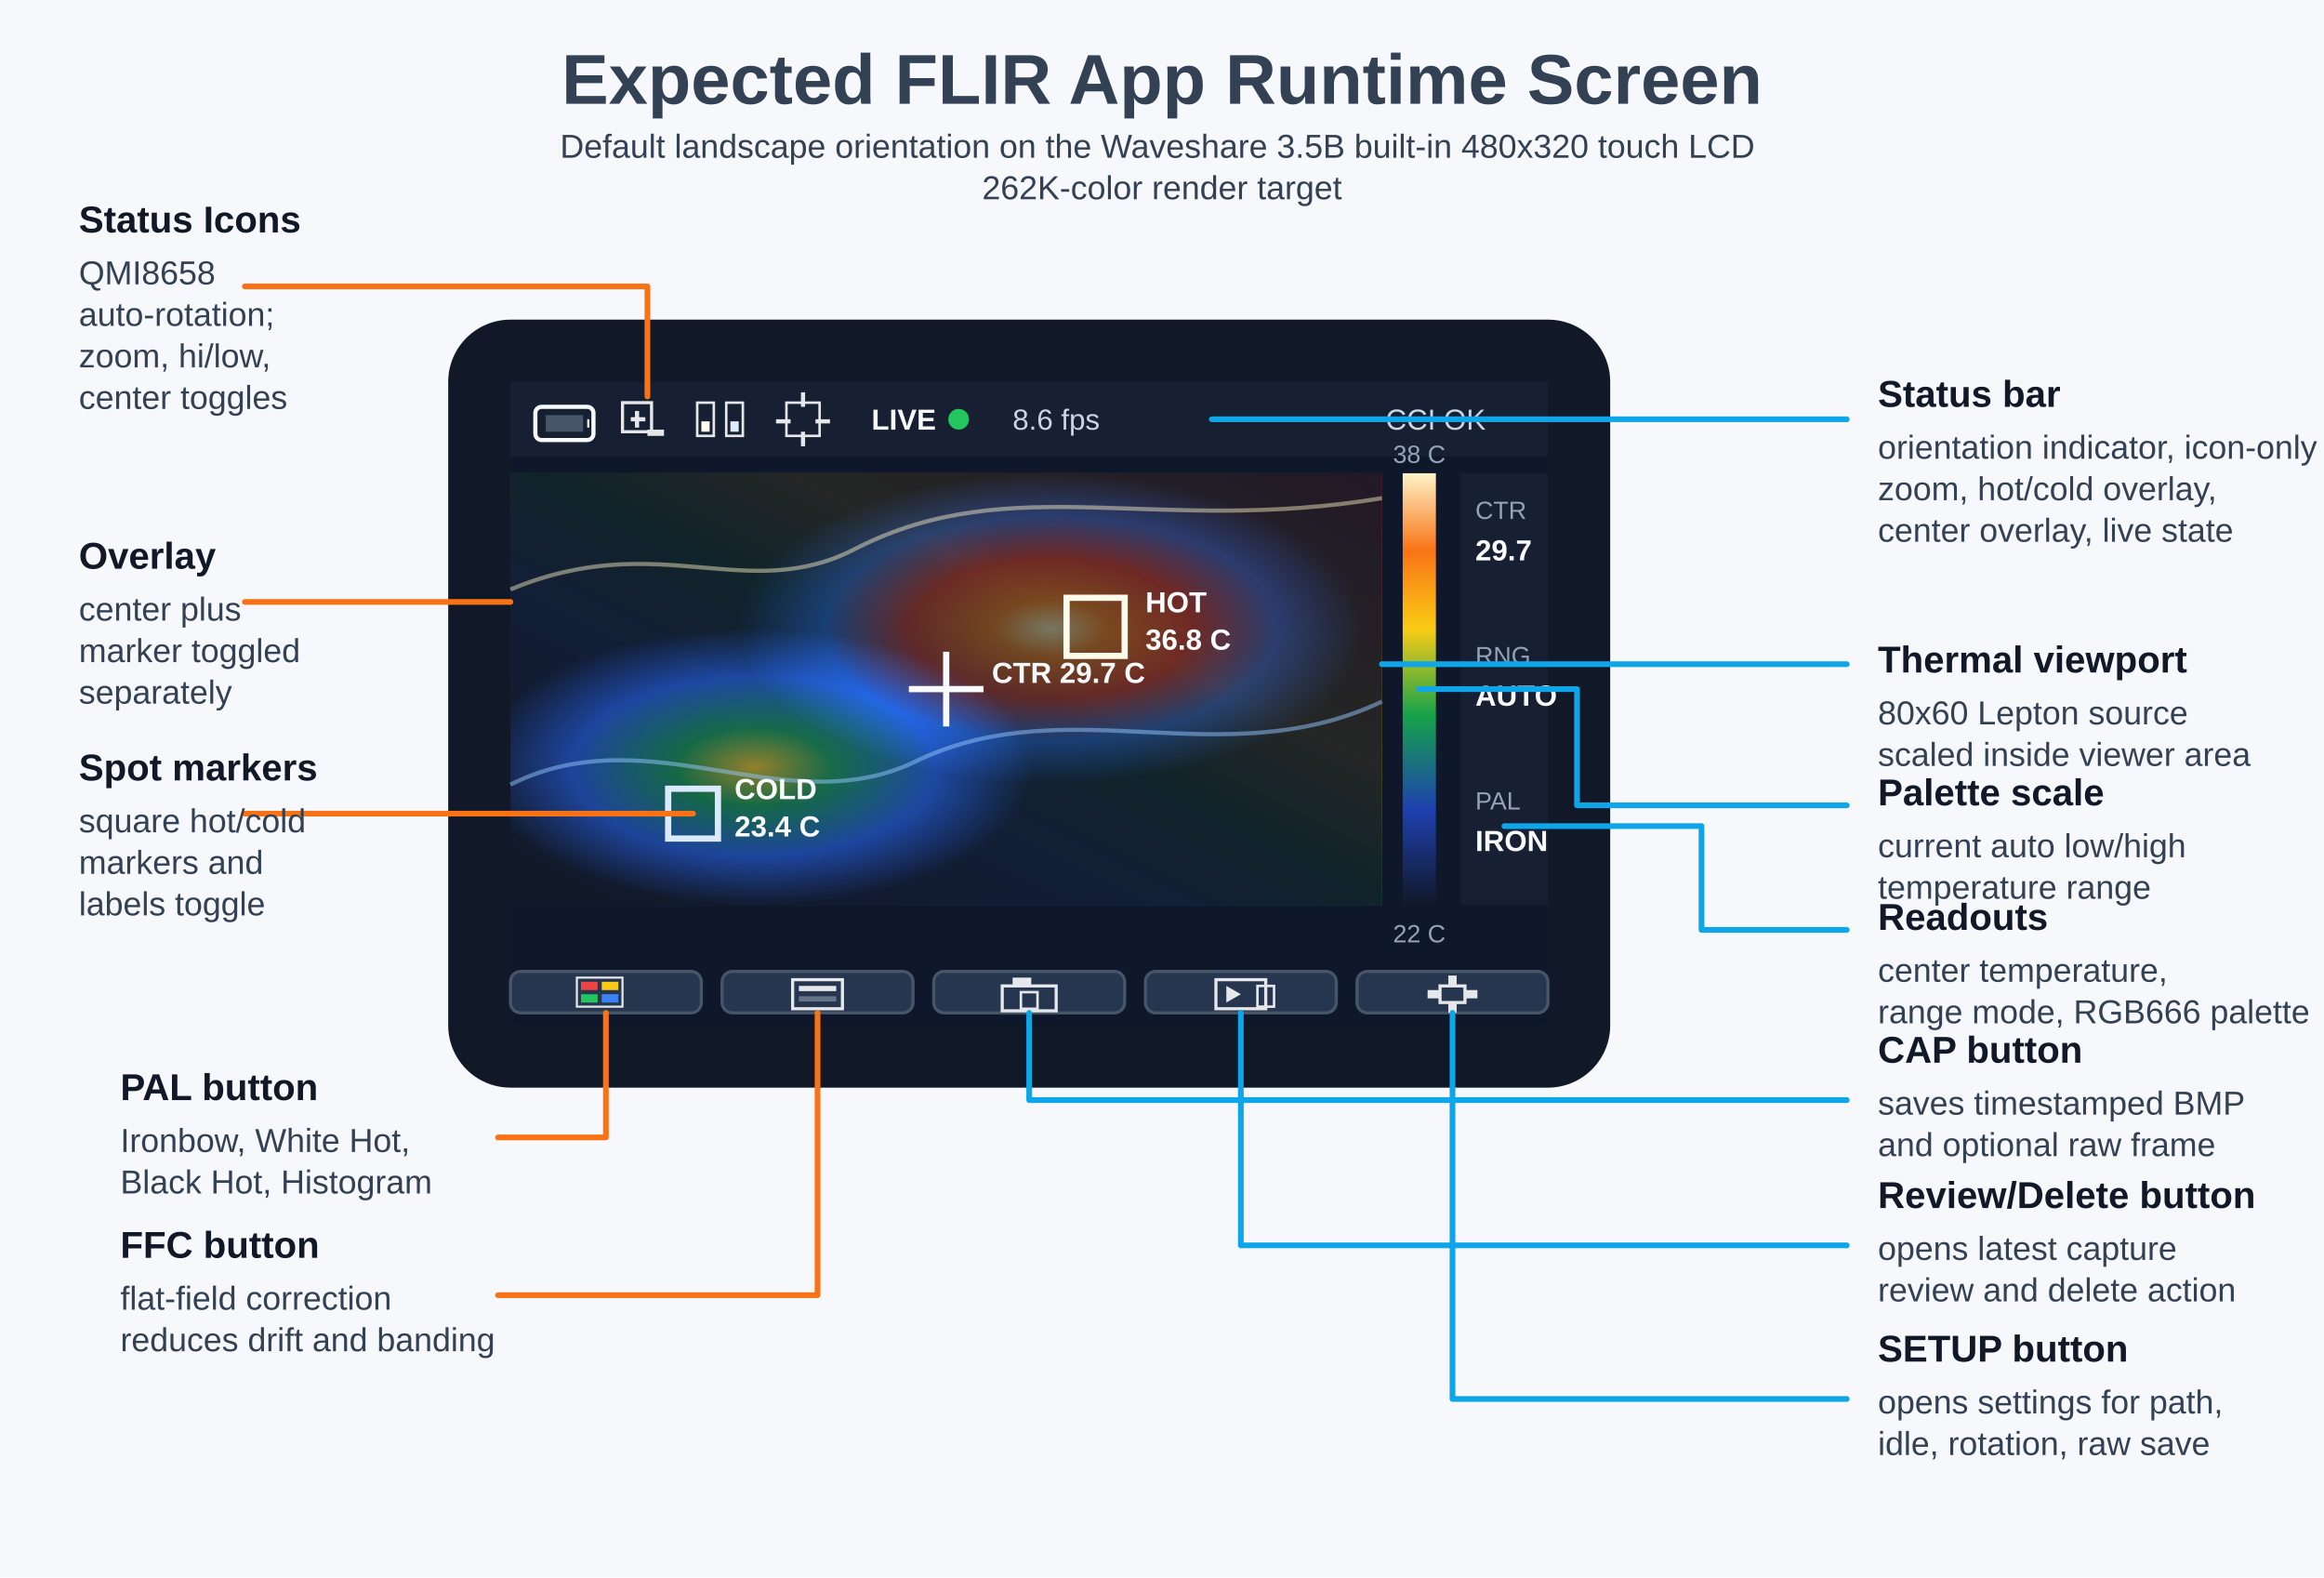
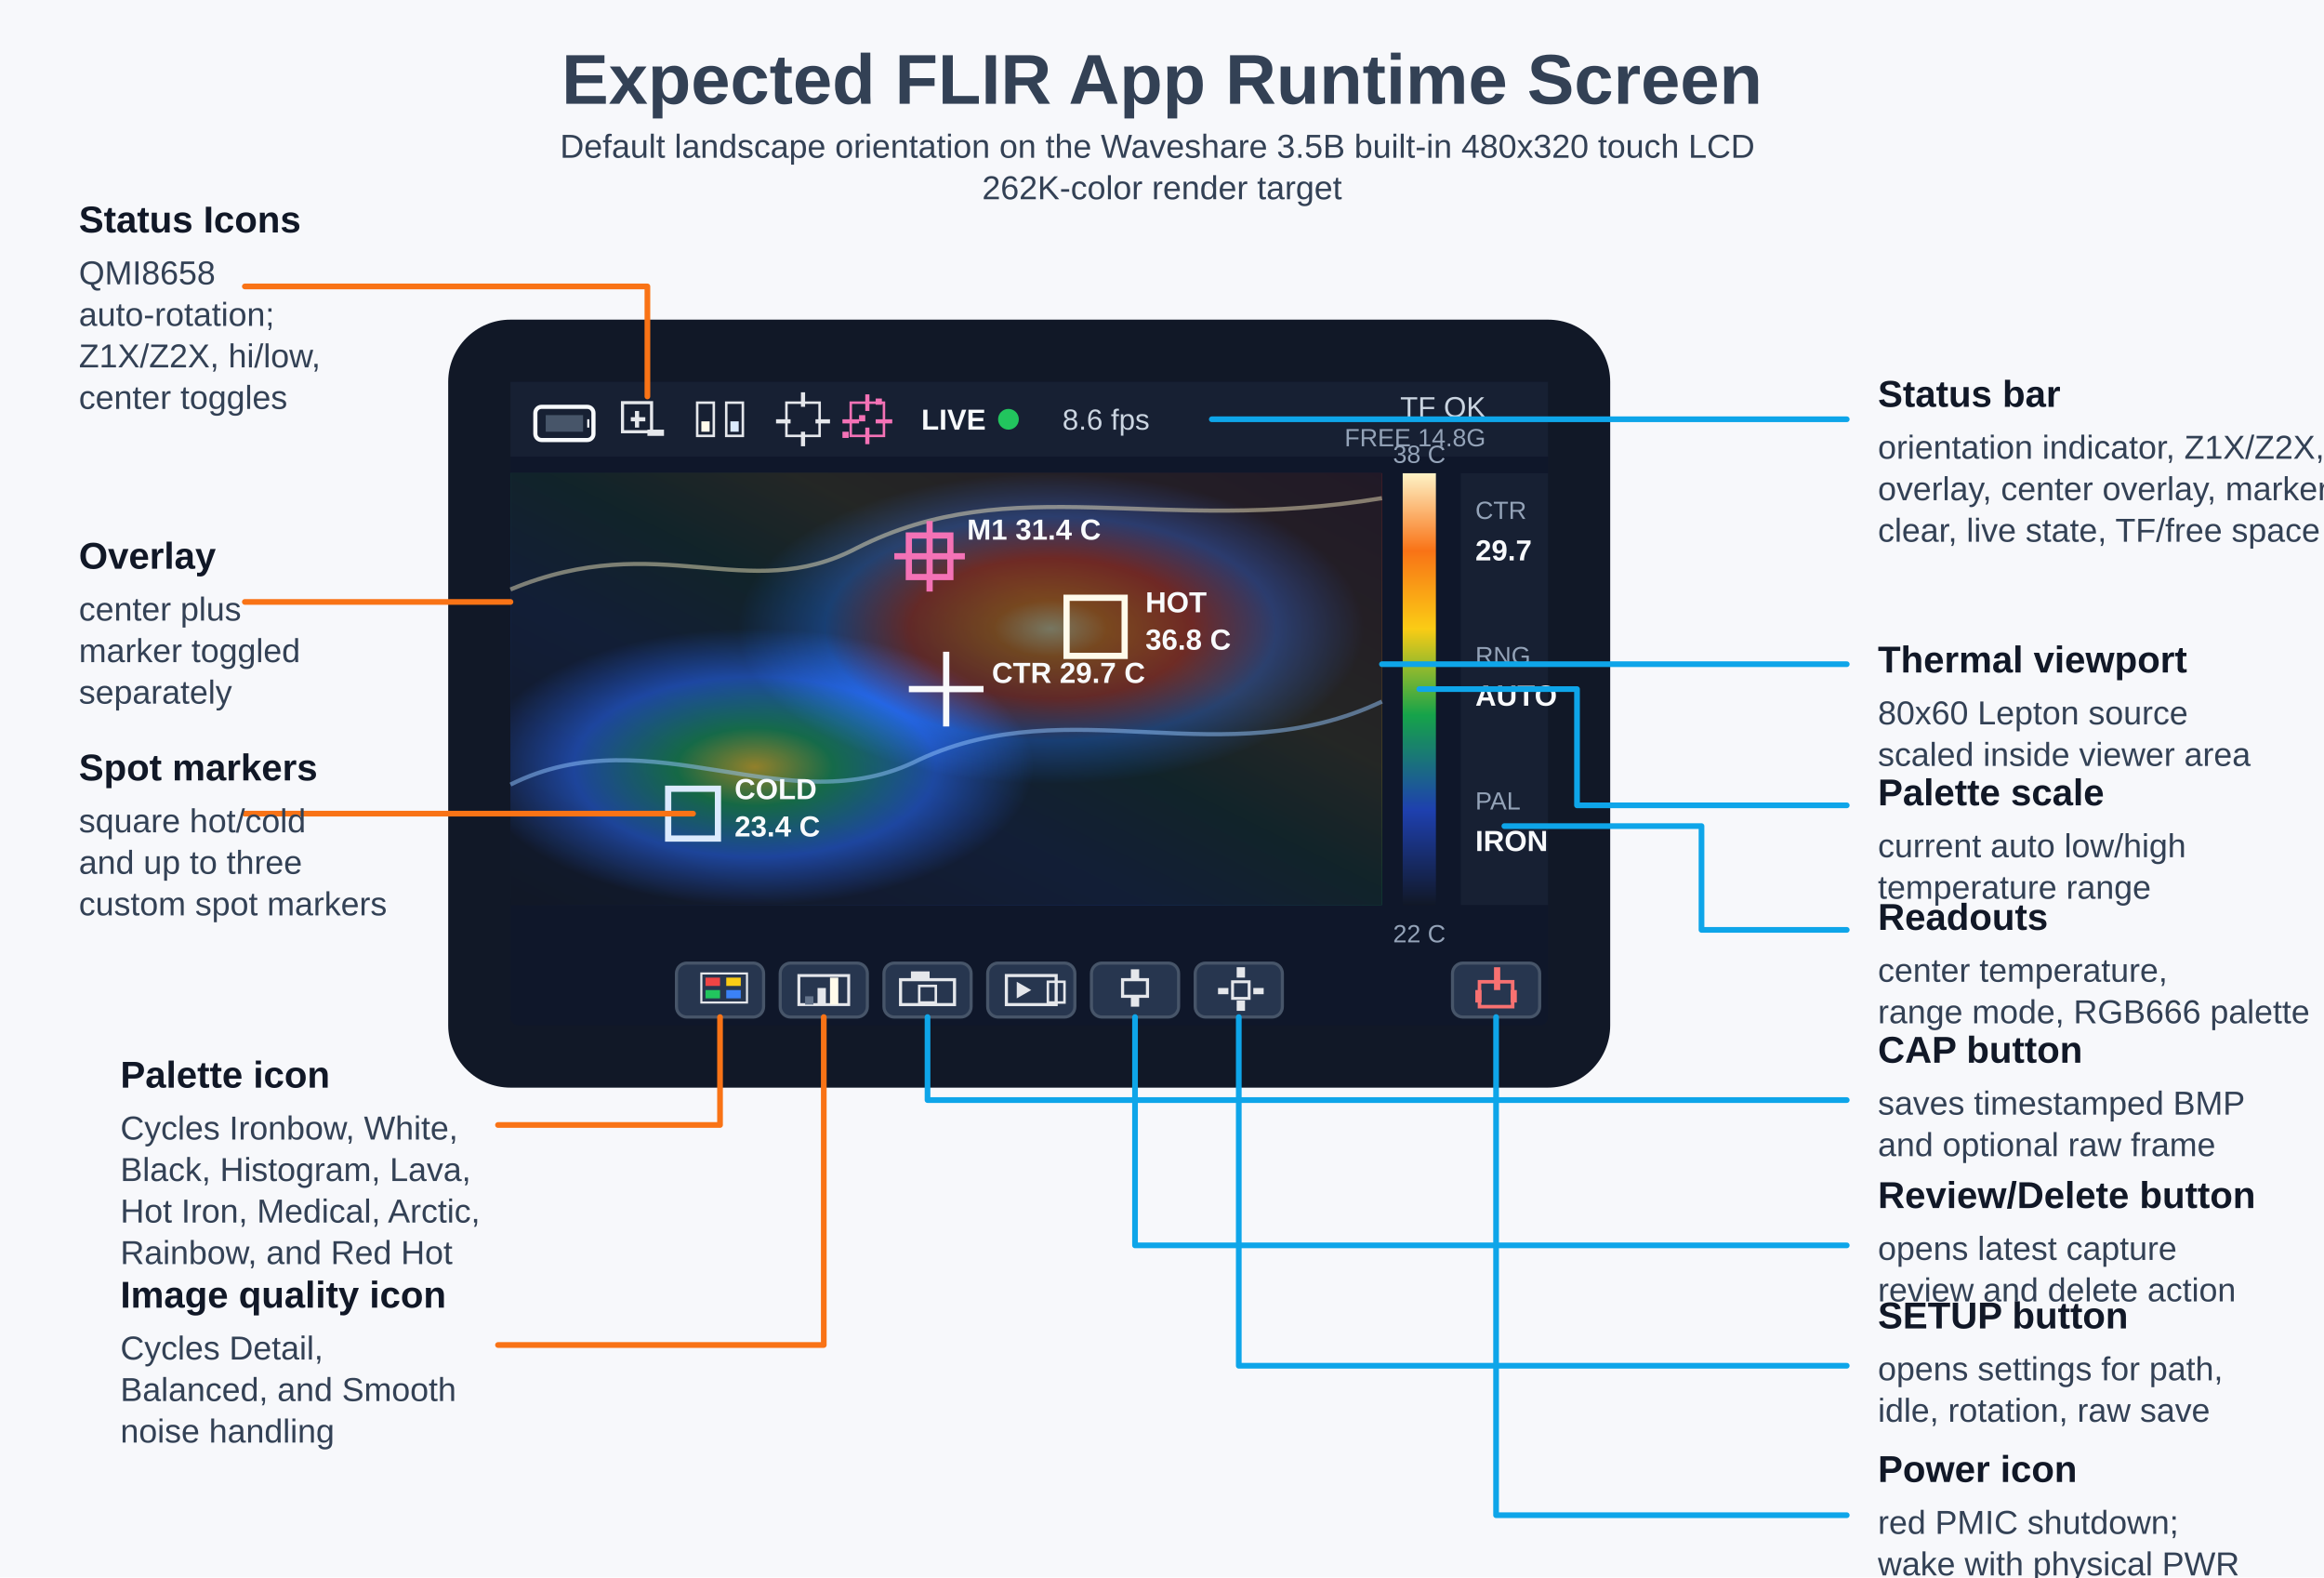
<svg xmlns="http://www.w3.org/2000/svg" width="1120" height="760" viewBox="0 0 1120 760" role="img" aria-labelledby="title desc">
  <defs>
    <style>
      .page { fill: #f7f8fb; }
      .device { fill: #111827; }
      .screen { fill: #0f172a; }
      .panel { fill: #172033; }
      .small { font: 14px Arial, sans-serif; fill: #cbd5e1; }
      .tiny { font: 12px Arial, sans-serif; fill: #94a3b8; }
      .title { font: 700 34px Arial, sans-serif; fill: #334155; }
      .label { font: 700 14px Arial, sans-serif; fill: #f8fafc; }
      .button { fill: #27364f; stroke: #475569; stroke-width: 1.5; }
      .buttonText { font: 700 15px Arial, sans-serif; fill: #e5e7eb; }
      .line { fill: none; stroke: #0ea5e9; stroke-width: 2.75; stroke-linecap: round; stroke-linejoin: round; }
      .line-left { fill: none; stroke: #f97316; stroke-width: 2.75; stroke-linecap: round; stroke-linejoin: round; }
      .callout { font: 16px Arial, sans-serif; fill: #334155; }
      .calloutTitle { font: 700 18px Arial, sans-serif; fill: #111827; }
      .hot { stroke: #fffbeb; stroke-width: 3; fill: none; }
      .cold { stroke: #dbeafe; stroke-width: 3; fill: none; }
    </style>
    <linearGradient id="thermal" x1="0" y1="1" x2="1" y2="0">
      <stop offset="0" stop-color="#111827" />
      <stop offset="0.18" stop-color="#1e3a8a" />
      <stop offset="0.36" stop-color="#2563eb" />
      <stop offset="0.52" stop-color="#16a34a" />
      <stop offset="0.66" stop-color="#facc15" />
      <stop offset="0.82" stop-color="#f97316" />
      <stop offset="1" stop-color="#dc2626" />
    </linearGradient>
    <linearGradient id="palette" x1="0" y1="1" x2="0" y2="0">
      <stop offset="0" stop-color="#111827" />
      <stop offset="0.22" stop-color="#1e40af" />
      <stop offset="0.44" stop-color="#16a34a" />
      <stop offset="0.64" stop-color="#facc15" />
      <stop offset="0.82" stop-color="#f97316" />
      <stop offset="1" stop-color="#fef3c7" />
    </linearGradient>
    <radialGradient id="hotBlob" cx="0.62" cy="0.36" r="0.36">
      <stop offset="0" stop-color="#fef3c7" />
      <stop offset="0.18" stop-color="#f97316" />
      <stop offset="0.45" stop-color="#dc2626" />
      <stop offset="0.72" stop-color="#2563eb" />
      <stop offset="1" stop-color="#111827" />
    </radialGradient>
    <radialGradient id="warmBlob" cx="0.28" cy="0.68" r="0.32">
      <stop offset="0" stop-color="#facc15" />
      <stop offset="0.28" stop-color="#16a34a" />
      <stop offset="0.65" stop-color="#2563eb" />
      <stop offset="1" stop-color="#111827" />
    </radialGradient>
  </defs>
  <rect class="page" width="1120" height="760" />
  <text class="title" x="560" y="50" text-anchor="middle">Expected FLIR App Runtime Screen</text>
  <text class="callout" x="560" y="76" text-anchor="middle">
    <tspan x="560" dy="0">Default landscape orientation on the Waveshare 3.5B built-in 480x320 touch LCD</tspan>
    <tspan x="560" dy="20">262K-color render target</tspan>
  </text>
  <rect class="device" x="216" y="154" width="560" height="370" rx="30" />
  <rect class="screen" x="246" y="184" width="500" height="310" rx="4" />
  <rect class="panel" x="246" y="184" width="500" height="36" />
  <rect x="258" y="196" width="28" height="16" rx="3" fill="none" stroke="#f8fafc" stroke-width="2" />
  <rect x="263" y="200" width="18" height="8" fill="#475569" />
  <rect x="283" y="202" width="1" height="4" fill="#f8fafc" />
  <rect x="300" y="194" width="14" height="14" fill="none" stroke="#e5e7eb" stroke-width="1.5" />
  <rect x="312" y="207" width="8" height="3" fill="#e5e7eb" />
  <rect x="304" y="201" width="7" height="2" fill="#e5e7eb" />
  <rect x="306" y="198" width="2" height="8" fill="#e5e7eb" />
  <rect x="336" y="194" width="8" height="16" fill="none" stroke="#e5e7eb" stroke-width="1.2" />
  <rect x="338" y="203" width="4" height="5" fill="#fffbeb" />
  <rect x="350" y="194" width="8" height="16" fill="none" stroke="#e5e7eb" stroke-width="1.2" />
  <rect x="352" y="203" width="4" height="5" fill="#dbeafe" />
  <rect x="379" y="194" width="16" height="16" fill="none" stroke="#e5e7eb" stroke-width="1.2" />
  <rect x="374" y="202" width="7" height="2" fill="#e5e7eb" />
  <rect x="393" y="202" width="7" height="2" fill="#e5e7eb" />
  <rect x="386" y="189" width="2" height="7" fill="#e5e7eb" />
  <rect x="386" y="208" width="2" height="7" fill="#e5e7eb" />
-   <text class="label" x="420" y="207">LIVE</text>
-   <circle cx="462" cy="202" r="5" fill="#22c55e" />
-   <text class="small" x="488" y="207">8.6 fps</text>
-   <text class="small" x="716" y="207" text-anchor="end">CCI OK</text>
+   <rect x="410" y="194" width="16" height="16" fill="none" stroke="#f472b6" stroke-width="1.2" />
+   <rect x="406" y="202" width="8" height="2" fill="#f472b6" />
+   <rect x="422" y="202" width="8" height="2" fill="#f472b6" />
+   <rect x="417" y="190" width="2" height="8" fill="#f472b6" />
+   <rect x="417" y="206" width="2" height="8" fill="#f472b6" />
+   <rect x="422" y="192" width="3" height="3" fill="#f472b6" />
+   <rect x="414" y="200" width="3" height="3" fill="#f472b6" />
+   <rect x="406" y="208" width="3" height="3" fill="#f472b6" />
+   <text class="label" x="444" y="207">LIVE</text>
+   <circle cx="486" cy="202" r="5" fill="#22c55e" />
+   <text class="small" x="512" y="207">8.6 fps</text>
+   <text class="small" x="716" y="201" text-anchor="end">TF OK</text>
+   <text class="tiny" x="716" y="215" text-anchor="end">FREE 14.8G</text>
  <rect x="246" y="228" width="420" height="208" fill="url(#thermal)" />
  <rect x="246" y="228" width="420" height="208" fill="url(#hotBlob)" opacity="0.82" />
  <rect x="246" y="228" width="420" height="208" fill="url(#warmBlob)" opacity="0.55" />
  <path d="M246 284 C318 254 360 292 413 264 C488 226 558 258 666 240" fill="none" stroke="#fef3c7" stroke-width="2" opacity="0.45" />
  <path d="M246 378 C314 344 380 398 443 366 C516 332 590 374 666 338" fill="none" stroke="#93c5fd" stroke-width="2" opacity="0.5" />
  <rect class="hot" x="514" y="288" width="28" height="28" />
  <text class="label" x="552" y="295">
    <tspan x="552" dy="0">HOT</tspan>
    <tspan x="552" dy="18">36.8 C</tspan>
  </text>
  <rect class="cold" x="322" y="380" width="24" height="24" />
  <text class="label" x="354" y="385">
    <tspan x="354" dy="0">COLD</tspan>
    <tspan x="354" dy="18">23.4 C</tspan>
  </text>
  <line x1="438" y1="332" x2="474" y2="332" stroke="#f8fafc" stroke-width="3" />
  <line x1="456" y1="314" x2="456" y2="350" stroke="#f8fafc" stroke-width="3" />
  <text class="label" x="478" y="329">CTR 29.7 C</text>
+   <rect x="438" y="258" width="20" height="20" fill="none" stroke="#f472b6" stroke-width="3" />
+   <line x1="431" y1="268" x2="465" y2="268" stroke="#f472b6" stroke-width="3" />
+   <line x1="448" y1="251" x2="448" y2="285" stroke="#f472b6" stroke-width="3" />
+   <text class="label" x="466" y="260">M1 31.4 C</text>
  <rect x="676" y="228" width="16" height="208" fill="url(#palette)" />
  <text class="tiny" x="684" y="223" text-anchor="middle">38 C</text>
  <text class="tiny" x="684" y="454" text-anchor="middle">22 C</text>
  <rect class="panel" x="704" y="228" width="42" height="208" />
  <text class="tiny" x="711" y="250">
    <tspan x="711" dy="0">CTR</tspan>
    <tspan class="label" x="711" dy="20">29.7</tspan>
  </text>
  <text class="tiny" x="711" y="320">
    <tspan x="711" dy="0">RNG</tspan>
    <tspan class="label" x="711" dy="20">AUTO</tspan>
  </text>
  <text class="tiny" x="711" y="390">
    <tspan x="711" dy="0">PAL</tspan>
    <tspan class="label" x="711" dy="20">IRON</tspan>
  </text>
-   <rect class="button" x="246" y="468" width="92" height="20" rx="5" />
-   <rect x="280" y="473" width="8" height="4" fill="#ef4444" />
-   <rect x="290" y="473" width="8" height="4" fill="#facc15" />
-   <rect x="280" y="479" width="8" height="4" fill="#22c55e" />
-   <rect x="290" y="479" width="8" height="4" fill="#3b82f6" />
-   <rect x="278" y="471" width="22" height="14" fill="none" stroke="#e5e7eb" stroke-width="1" />
-   <rect class="button" x="348" y="468" width="92" height="20" rx="5" />
-   <rect x="382" y="472" width="24" height="14" fill="none" stroke="#e5e7eb" stroke-width="1.5" />
-   <rect x="385" y="475" width="18" height="2.5" fill="#e5e7eb" />
-   <rect x="385" y="480" width="18" height="2.5" fill="#64748b" />
-   <rect class="button" x="450" y="468" width="92" height="20" rx="5" />
-   <rect x="483" y="475" width="26" height="12" fill="none" stroke="#e5e7eb" stroke-width="1.5" />
-   <rect x="488" y="471" width="9" height="4" fill="#e5e7eb" />
-   <rect x="492" y="478" width="8" height="8" fill="none" stroke="#e5e7eb" stroke-width="1.2" />
-   <rect class="button" x="552" y="468" width="92" height="20" rx="5" />
-   <rect x="586" y="472" width="24" height="14" fill="none" stroke="#e5e7eb" stroke-width="1.5" />
-   <polygon points="591,475 591,483 598,479" fill="#e5e7eb" />
-   <rect x="606" y="475" width="8" height="10" fill="none" stroke="#e5e7eb" stroke-width="1.2" />
-   <rect class="button" x="654" y="468" width="92" height="20" rx="5" />
-   <rect x="694" y="475" width="12" height="8" fill="none" stroke="#e5e7eb" stroke-width="1.5" />
-   <rect x="698" y="470" width="4" height="5" fill="#e5e7eb" />
-   <rect x="698" y="483" width="4" height="5" fill="#e5e7eb" />
-   <rect x="688" y="477" width="6" height="4" fill="#e5e7eb" />
-   <rect x="706" y="477" width="6" height="4" fill="#e5e7eb" />
+   <rect class="button" x="326" y="464" width="42" height="26" rx="5" />
+   <rect x="340" y="471" width="7" height="4" fill="#ef4444" />
+   <rect x="350" y="471" width="7" height="4" fill="#facc15" />
+   <rect x="340" y="477" width="7" height="4" fill="#22c55e" />
+   <rect x="350" y="477" width="7" height="4" fill="#3b82f6" />
+   <rect x="338" y="469" width="22" height="14" fill="none" stroke="#e5e7eb" stroke-width="1" />
+   <rect class="button" x="376" y="464" width="42" height="26" rx="5" />
+   <rect x="385" y="470" width="24" height="14" fill="none" stroke="#e5e7eb" stroke-width="1.4" />
+   <rect x="388" y="480" width="4" height="4" fill="#64748b" />
+   <rect x="394" y="476" width="4" height="8" fill="#e5e7eb" />
+   <rect x="400" y="471" width="4" height="13" fill="#fffbeb" />
+   <rect class="button" x="426" y="464" width="42" height="26" rx="5" />
+   <rect x="434" y="472" width="26" height="12" fill="none" stroke="#e5e7eb" stroke-width="1.5" />
+   <rect x="439" y="468" width="9" height="4" fill="#e5e7eb" />
+   <rect x="443" y="475" width="8" height="8" fill="none" stroke="#e5e7eb" stroke-width="1.2" />
+   <rect class="button" x="476" y="464" width="42" height="26" rx="5" />
+   <rect x="485" y="470" width="24" height="14" fill="none" stroke="#e5e7eb" stroke-width="1.5" />
+   <polygon points="490,473 490,481 497,477" fill="#e5e7eb" />
+   <rect x="505" y="473" width="8" height="10" fill="none" stroke="#e5e7eb" stroke-width="1.2" />
+   <rect class="button" x="526" y="464" width="42" height="26" rx="5" />
+   <rect x="541" y="472" width="12" height="8" fill="none" stroke="#e5e7eb" stroke-width="1.5" />
+   <rect x="545" y="467" width="4" height="5" fill="#e5e7eb" />
+   <rect x="545" y="480" width="4" height="5" fill="#e5e7eb" />
+   <rect class="button" x="576" y="464" width="42" height="26" rx="5" />
+   <rect x="594" y="473" width="8" height="8" fill="none" stroke="#e5e7eb" stroke-width="1.4" />
+   <rect x="596" y="466" width="4" height="5" fill="#e5e7eb" />
+   <rect x="596" y="482" width="4" height="5" fill="#e5e7eb" />
+   <rect x="587" y="476" width="5" height="3" fill="#e5e7eb" />
+   <rect x="604" y="476" width="5" height="3" fill="#e5e7eb" />
+   <rect class="button" x="700" y="464" width="42" height="26" rx="5" />
+   <rect x="713" y="473" width="16" height="12" fill="none" stroke="#f87171" stroke-width="1.7" />
+   <rect x="711" y="477" width="3" height="6" fill="#f87171" />
+   <rect x="728" y="477" width="3" height="6" fill="#f87171" />
+   <rect x="720" y="466" width="3" height="11" fill="#f87171" />
  <path class="line" d="M584 202 H890" />
  <text class="calloutTitle" x="905" y="196">Status bar</text>
  <text class="callout" x="905" y="221">
-     <tspan x="905" dy="0">orientation indicator, icon-only</tspan>
-     <tspan x="905" dy="20">zoom, hot/cold overlay,</tspan>
-     <tspan x="905" dy="20">center overlay, live state</tspan>
+     <tspan x="905" dy="0">orientation indicator, Z1X/Z2X,</tspan>
+     <tspan x="905" dy="20">overlay, center overlay, marker</tspan>
+     <tspan x="905" dy="20">clear, live state, TF/free space</tspan>
  </text>
  <path class="line" d="M666 320 H890" />
  <text class="calloutTitle" x="905" y="324">Thermal viewport</text>
  <text class="callout" x="905" y="349">
    <tspan x="905" dy="0">80x60 Lepton source</tspan>
    <tspan x="905" dy="20">scaled inside viewer area</tspan>
  </text>
  <path class="line" d="M684 332 L760 332 L760 388 H890" />
  <text class="calloutTitle" x="905" y="388">Palette scale</text>
  <text class="callout" x="905" y="413">
    <tspan x="905" dy="0">current auto low/high</tspan>
    <tspan x="905" dy="20">temperature range</tspan>
  </text>
  <path class="line" d="M725 398 L820 398 L820 448 H890" />
  <text class="calloutTitle" x="905" y="448">Readouts</text>
  <text class="callout" x="905" y="473">
    <tspan x="905" dy="0">center temperature,</tspan>
    <tspan x="905" dy="20">range mode, RGB666 palette</tspan>
  </text>
  <path class="line-left" d="M334 392 H118" />
  <text class="calloutTitle" x="38" y="376">Spot markers</text>
  <text class="callout" x="38" y="401">
    <tspan x="38" dy="0">square hot/cold</tspan>
-     <tspan x="38" dy="20">markers and</tspan>
-     <tspan x="38" dy="20">labels toggle</tspan>
-   </text>
-   <path class="line-left" d="M292 488 V548 H240" />
-   <text class="calloutTitle" x="58" y="530">PAL button</text>
-   <text class="callout" x="58" y="555">
-     <tspan x="58" dy="0">Ironbow, White Hot,</tspan>
-     <tspan x="58" dy="20">Black Hot, Histogram</tspan>
-   </text>
-   <path class="line-left" d="M394 488 V624 H240" />
-   <text class="calloutTitle" x="58" y="606">FFC button</text>
-   <text class="callout" x="58" y="631">
-     <tspan x="58" dy="0">flat-field correction</tspan>
-     <tspan x="58" dy="20">reduces drift and banding</tspan>
-   </text>
-   <path class="line" d="M496 488 V530 H890" />
+     <tspan x="38" dy="20">and up to three</tspan>
+     <tspan x="38" dy="20">custom spot markers</tspan>
+   </text>
+   <path class="line-left" d="M347 490 V542 H240" />
+   <text class="calloutTitle" x="58" y="524">Palette icon</text>
+   <text class="callout" x="58" y="549">
+     <tspan x="58" dy="0">Cycles Ironbow, White,</tspan>
+     <tspan x="58" dy="20">Black, Histogram, Lava,</tspan>
+     <tspan x="58" dy="20">Hot Iron, Medical, Arctic,</tspan>
+     <tspan x="58" dy="20">Rainbow, and Red Hot</tspan>
+   </text>
+   <path class="line-left" d="M397 490 V648 H240" />
+   <text class="calloutTitle" x="58" y="630">Image quality icon</text>
+   <text class="callout" x="58" y="655">
+     <tspan x="58" dy="0">Cycles Detail,</tspan>
+     <tspan x="58" dy="20">Balanced, and Smooth</tspan>
+     <tspan x="58" dy="20">noise handling</tspan>
+   </text>
+   <path class="line" d="M447 490 V530 H890" />
  <text class="calloutTitle" x="905" y="512">CAP button</text>
  <text class="callout" x="905" y="537">
    <tspan x="905" dy="0">saves timestamped BMP</tspan>
    <tspan x="905" dy="20">and optional raw frame</tspan>
  </text>
-   <path class="line" d="M598 488 V600 H890" />
+   <path class="line" d="M547 490 V600 H890" />
  <text class="calloutTitle" x="905" y="582">Review/Delete button</text>
  <text class="callout" x="905" y="607">
    <tspan x="905" dy="0">opens latest capture</tspan>
    <tspan x="905" dy="20">review and delete action</tspan>
  </text>
-   <path class="line" d="M700 488 V674 H890" />
-   <text class="calloutTitle" x="905" y="656">SETUP button</text>
-   <text class="callout" x="905" y="681">
+   <path class="line" d="M597 490 V658 H890" />
+   <text class="calloutTitle" x="905" y="640">SETUP button</text>
+   <text class="callout" x="905" y="665">
    <tspan x="905" dy="0">opens settings for path,</tspan>
    <tspan x="905" dy="20">idle, rotation, raw save</tspan>
+   </text>
+   <path class="line" d="M721 490 V730 H890" />
+   <text class="calloutTitle" x="905" y="714">Power icon</text>
+   <text class="callout" x="905" y="739">
+     <tspan x="905" dy="0">red PMIC shutdown;</tspan>
+     <tspan x="905" dy="20">wake with physical PWR</tspan>
  </text>
  <path class="line-left" d="M312 191 V138 H118" />
  <text class="calloutTitle" x="38" y="112">Status Icons</text>
  <text class="callout" x="38" y="137">
    <tspan x="38" dy="0">QMI8658</tspan>
    <tspan x="38" dy="20">auto-rotation;</tspan>
-     <tspan x="38" dy="20">zoom, hi/low,</tspan>
+     <tspan x="38" dy="20">Z1X/Z2X, hi/low,</tspan>
    <tspan x="38" dy="20">center toggles</tspan>
  </text>
  <path class="line-left" d="M246 290 H118" />
  <text class="calloutTitle" x="38" y="274">Overlay</text>
  <text class="callout" x="38" y="299">
    <tspan x="38" dy="0">center plus</tspan>
    <tspan x="38" dy="20">marker toggled</tspan>
    <tspan x="38" dy="20">separately</tspan>
  </text>
</svg>
